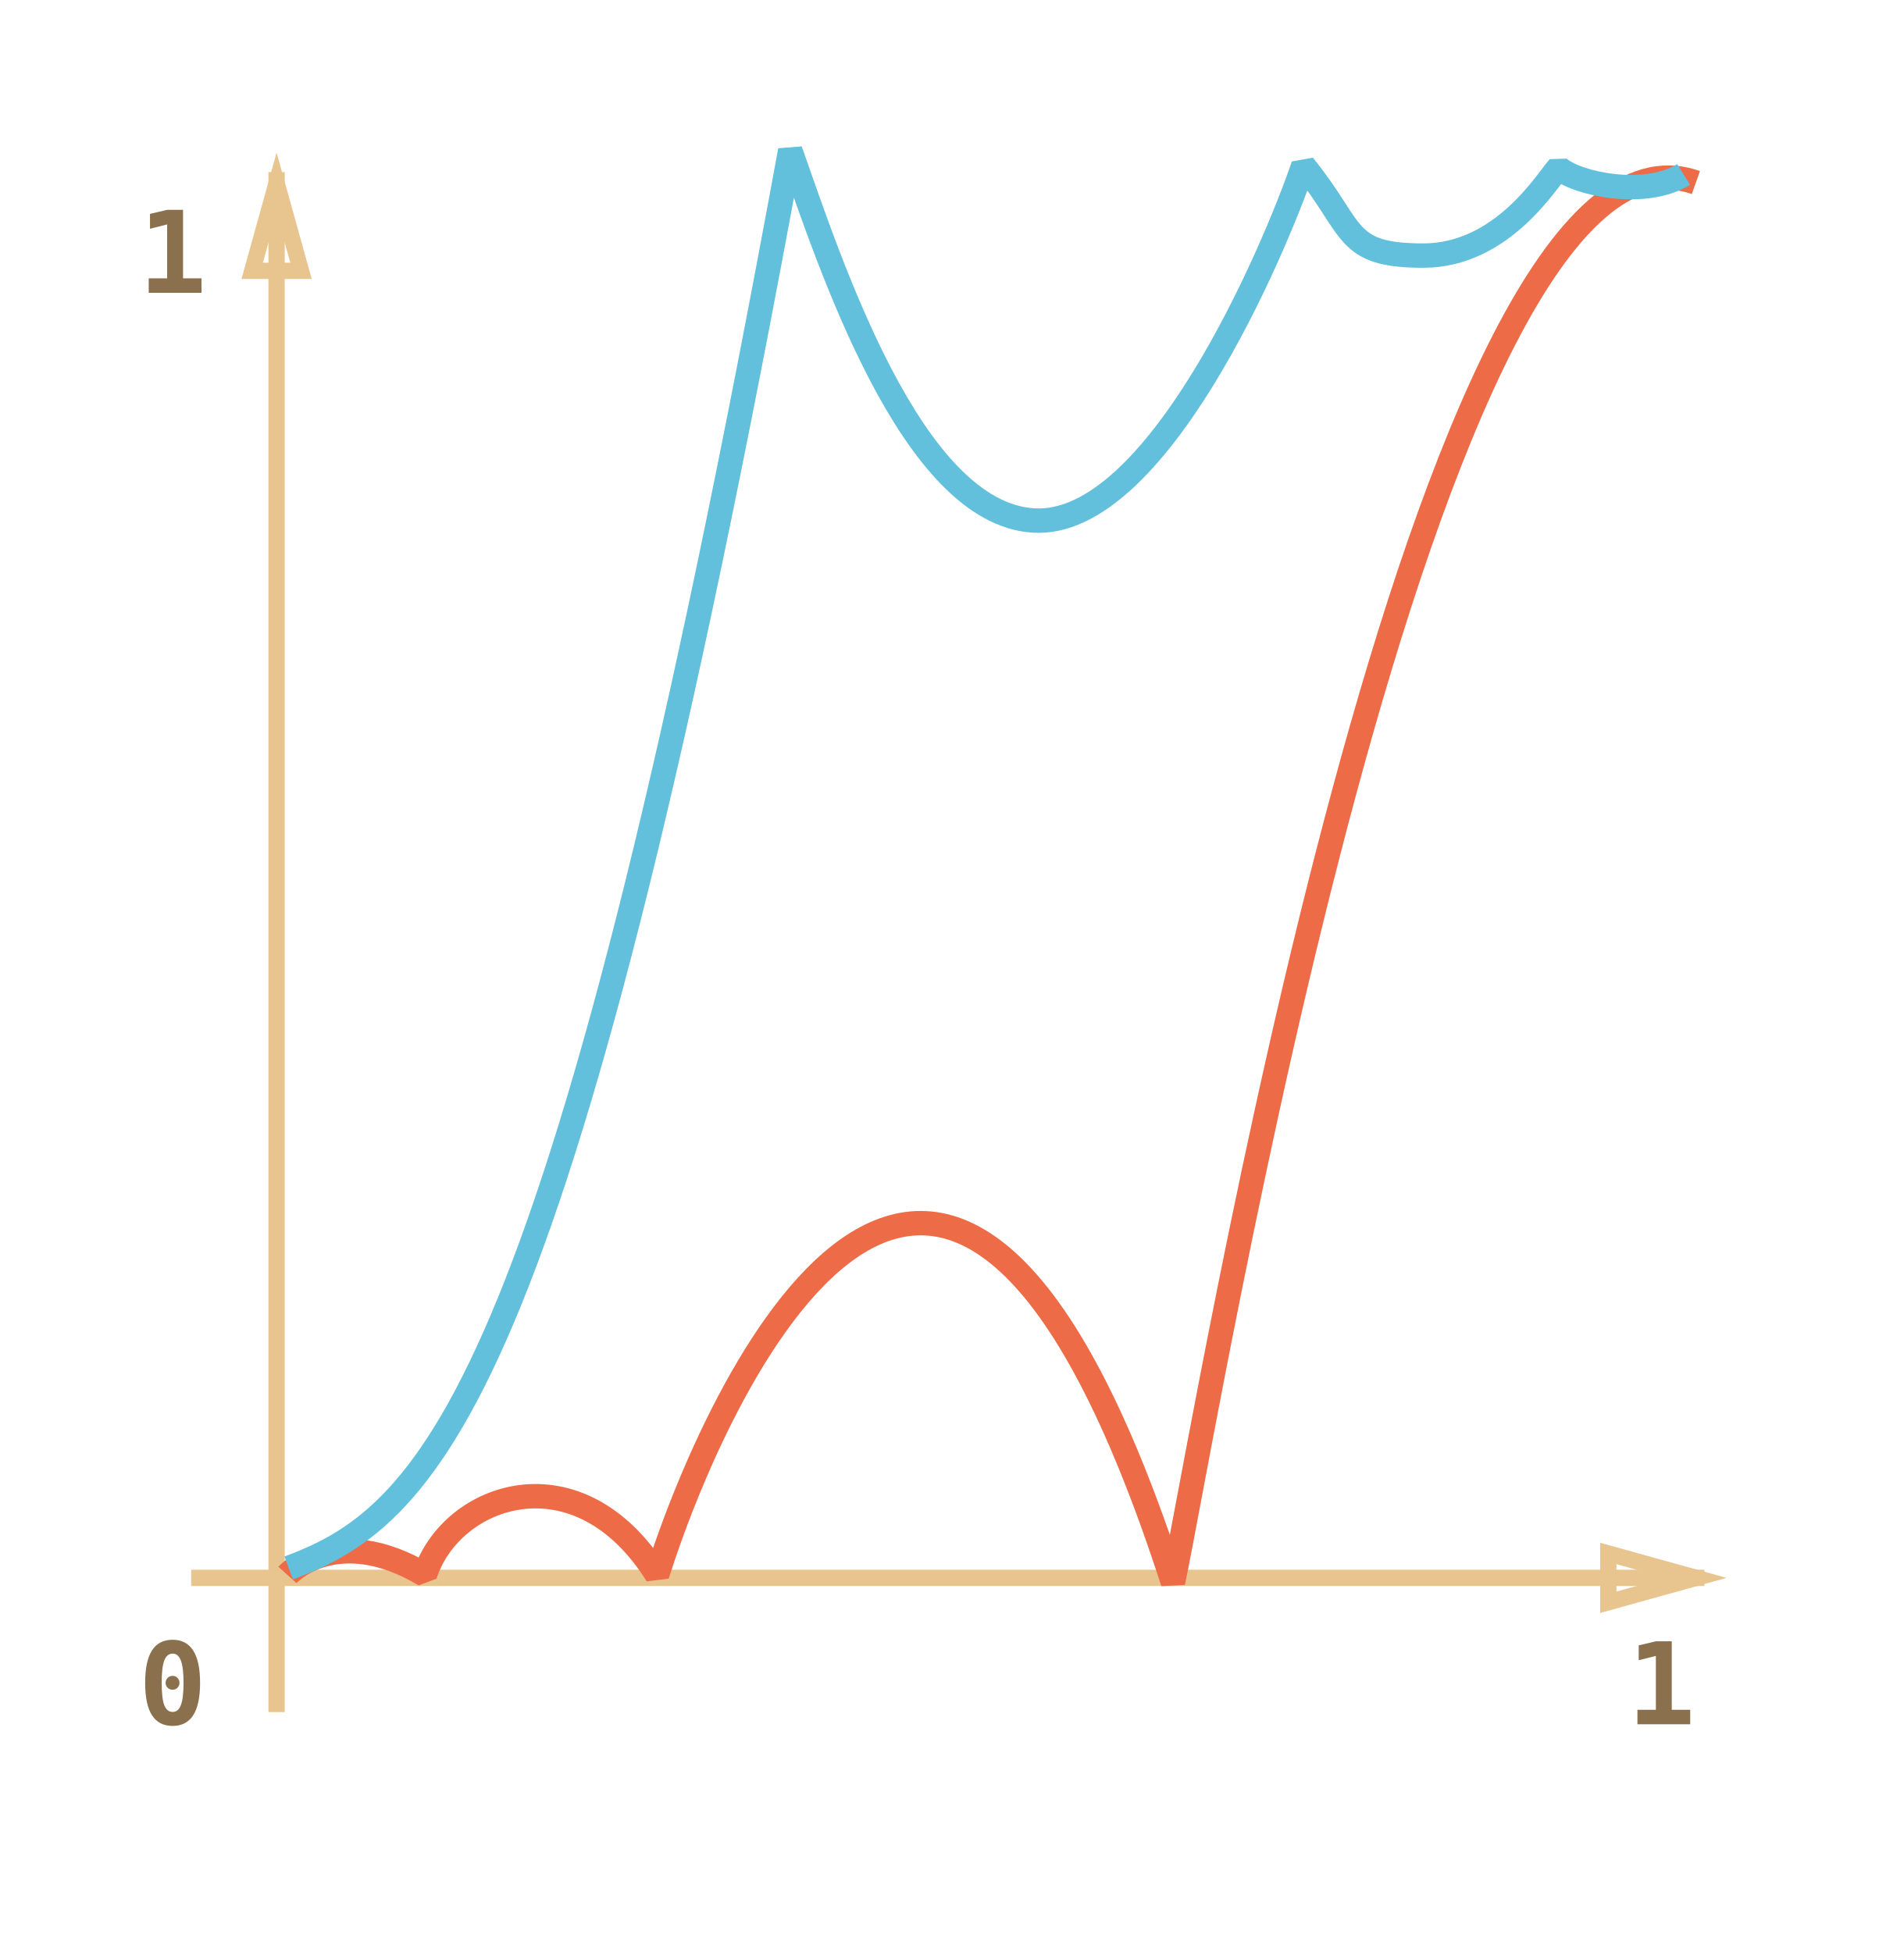
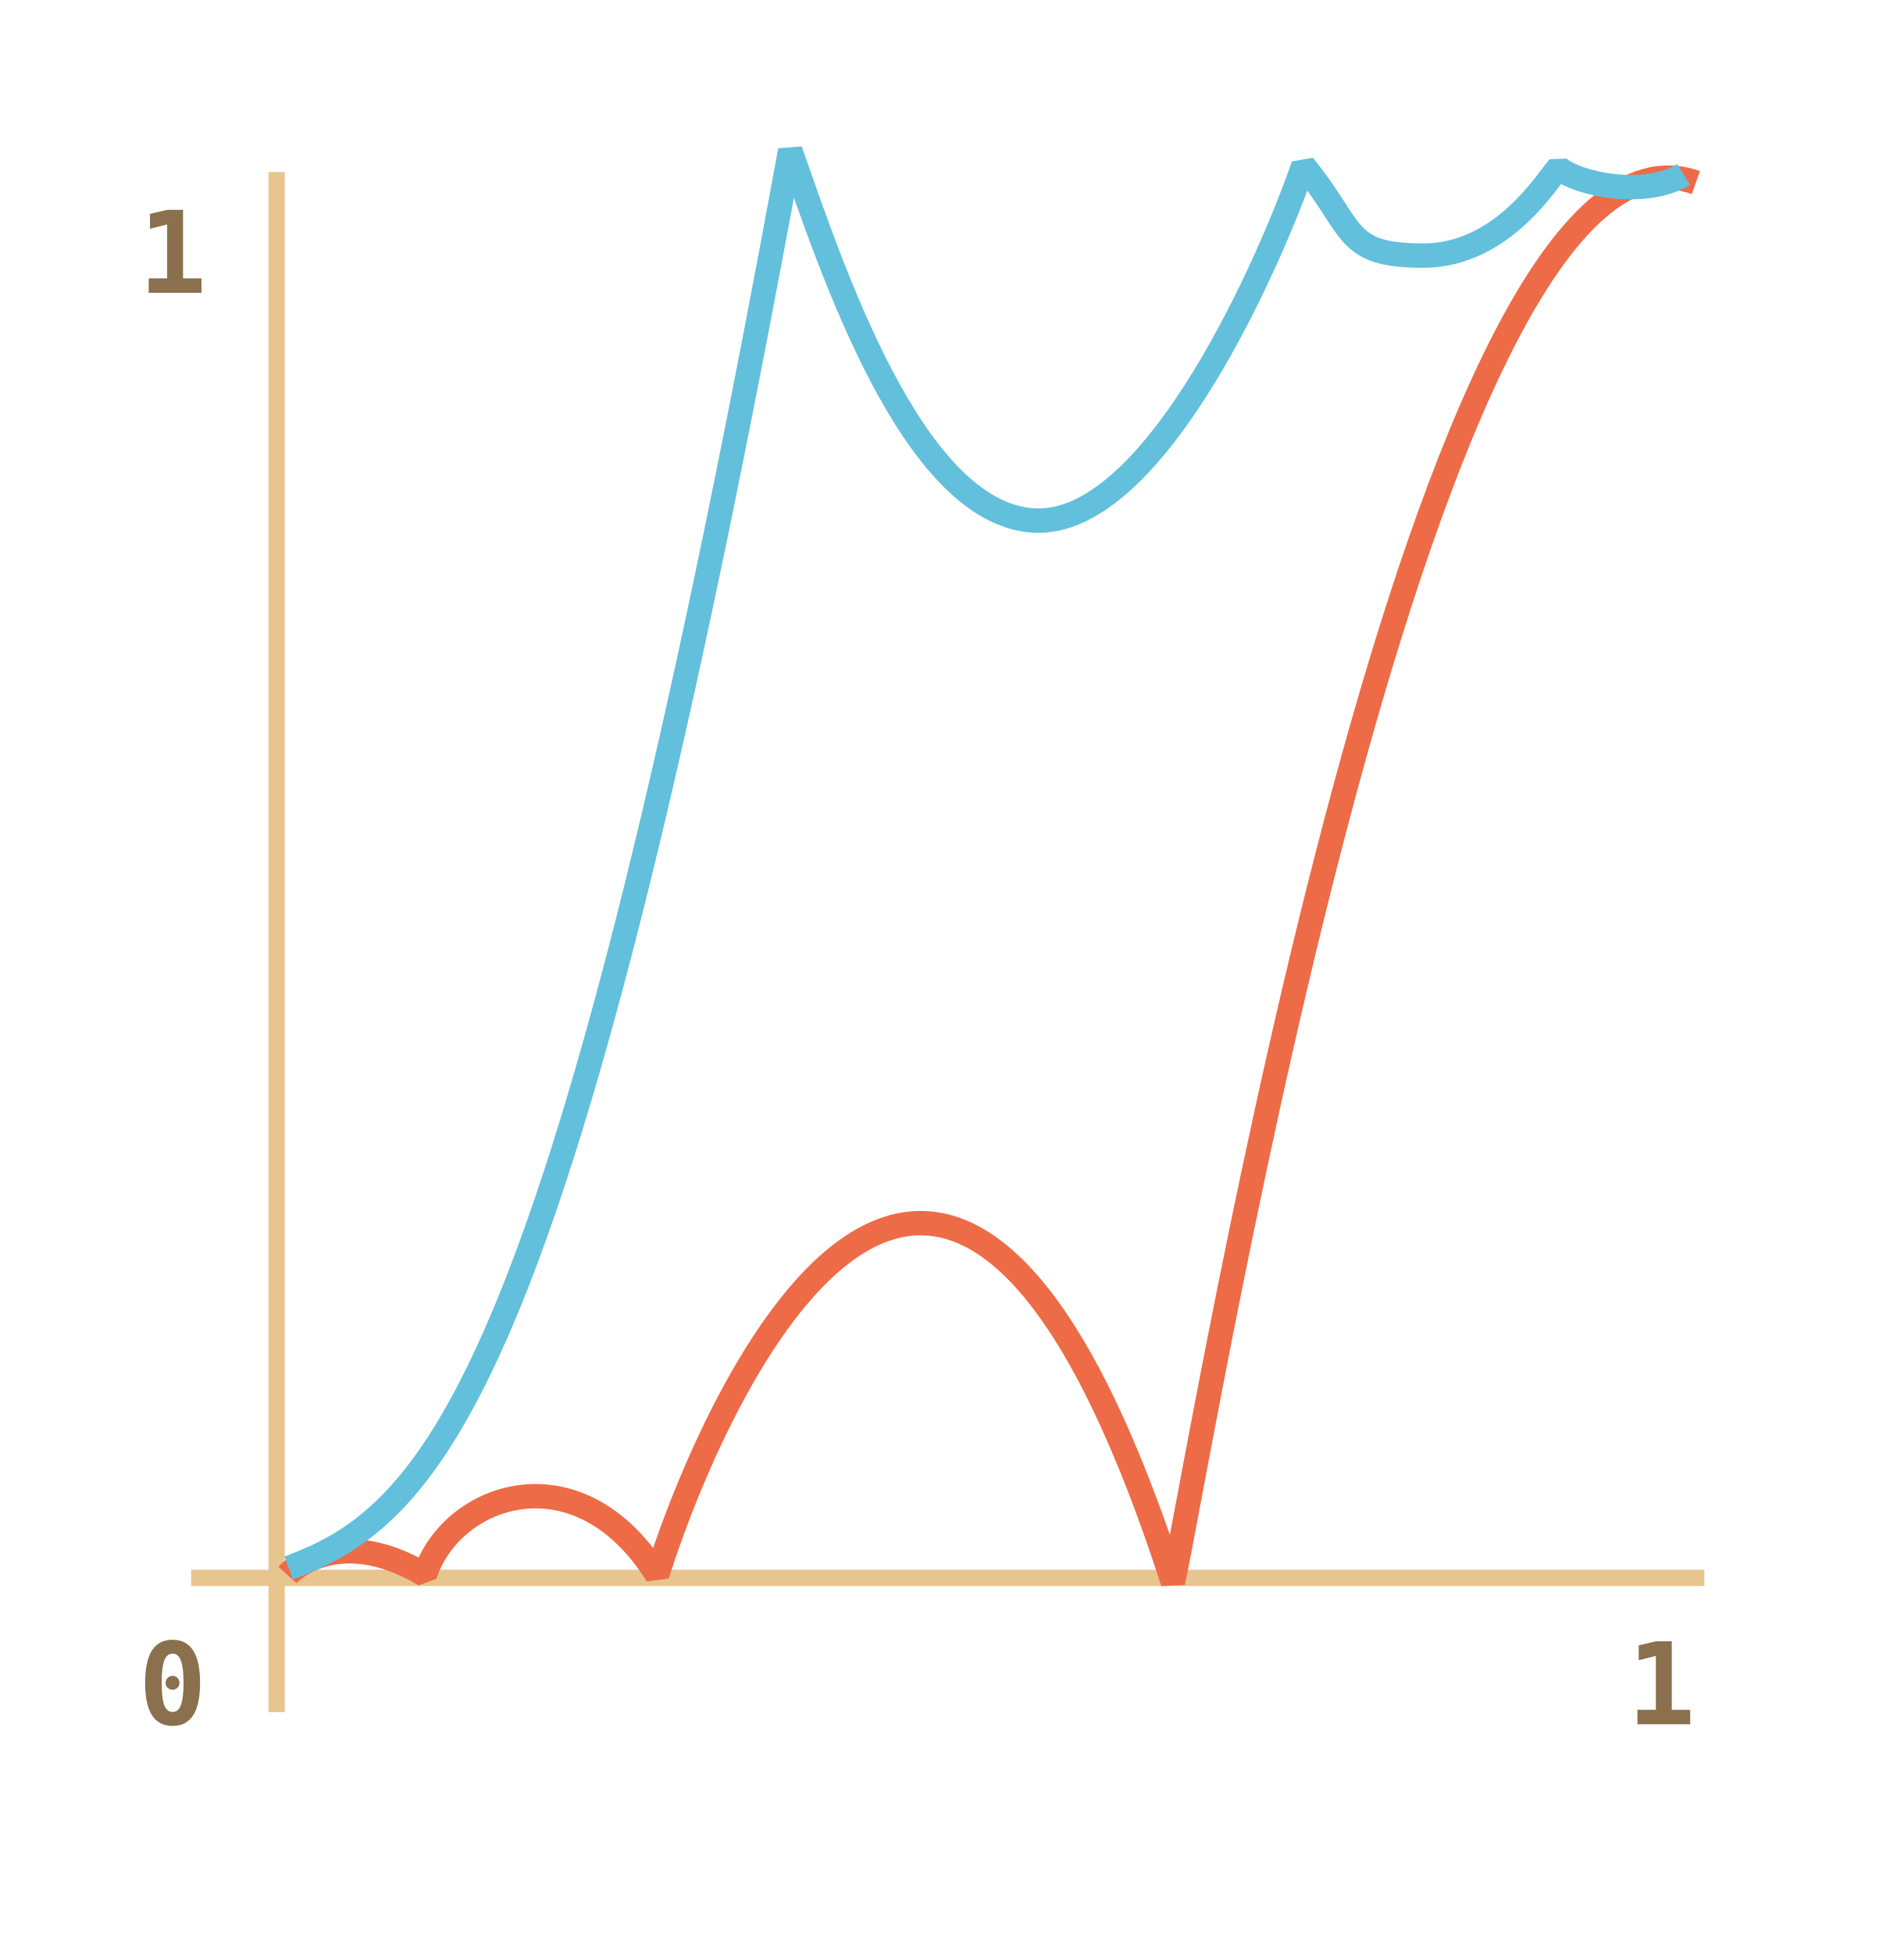
<svg xmlns="http://www.w3.org/2000/svg" width="234px" height="240px" viewBox="0 0 234 240" version="1.1">
  <defs />
  <g id="combined" stroke="none" stroke-width="1" fill="none" fill-rule="evenodd">
    <g id="bounce-inout.svg">
      <path d="M34,209.5 L34,22.16" id="Line" stroke="#E8C48E" stroke-width="2" stroke-linecap="square" />
-       <path id="Line-decoration-1" d="M34,22.5 C32.95,26.28 32.05,29.52 31,33.3 C33.1,33.3 34.9,33.3 37,33.3 C35.95,29.52 35.05,26.28 34,22.5 C34,22.5 34,22.5 34,22.5 Z" stroke="#E8C48E" stroke-width="2" stroke-linecap="square" />
      <path d="M24.5,194 L208.51,194" id="Line" stroke="#E8C48E" stroke-width="2" stroke-linecap="square" />
-       <path id="Line-decoration-1" d="M208.5,194 C204.72,192.95 201.48,192.05 197.7,191 C197.7,193.1 197.7,194.9 197.7,197 C201.48,195.95 204.72,195.05 208.5,194 C208.5,194 208.5,194 208.5,194 Z" stroke="#E8C48E" stroke-width="2" stroke-linecap="square" />
      <path d="M35.329,193.636 C35.329,193.636 41.233,187.095 52.233,193.636 C55.441,183.66 71.051,178.107 80.769,193.636 C89.033,167.621 117,110.452 144.182,194.552 C148.064,176.586 175.037,10.642 208.466,22.446" id="Path-747" stroke="#EE6B47" stroke-width="3" stroke-linejoin="bevel" />
      <text id="0" font-family="Consolas" font-size="14" font-weight="bold" fill="#8A704D">
        <tspan x="17" y="212">0</tspan>
      </text>
      <text id="1" font-family="Consolas" font-size="14" font-weight="bold" fill="#8A704D">
        <tspan x="17" y="36">1</tspan>
      </text>
      <text id="-2" font-family="Consolas" font-size="14" font-weight="bold" fill="#8A704D">
        <tspan x="200" y="212">1</tspan>
      </text>
      <path d="M35.484,192.777 C53.457,186.178 69.349,170.128 97.138,18.498 C102.051,32.433 112.013,63.08 127.059,63.997 C142.105,64.914 156.561,31.047 160.222,20.335 C166.619,28.196 165.112,31.425 174.958,31.425 C184.805,31.425 190.347,21.873 191.581,20.62 C193.786,22.597 202.177,24.404 206.96,21.451" id="Path-770" stroke="#62C0DC" stroke-width="3" stroke-linejoin="bevel" />
    </g>
  </g>
</svg>
